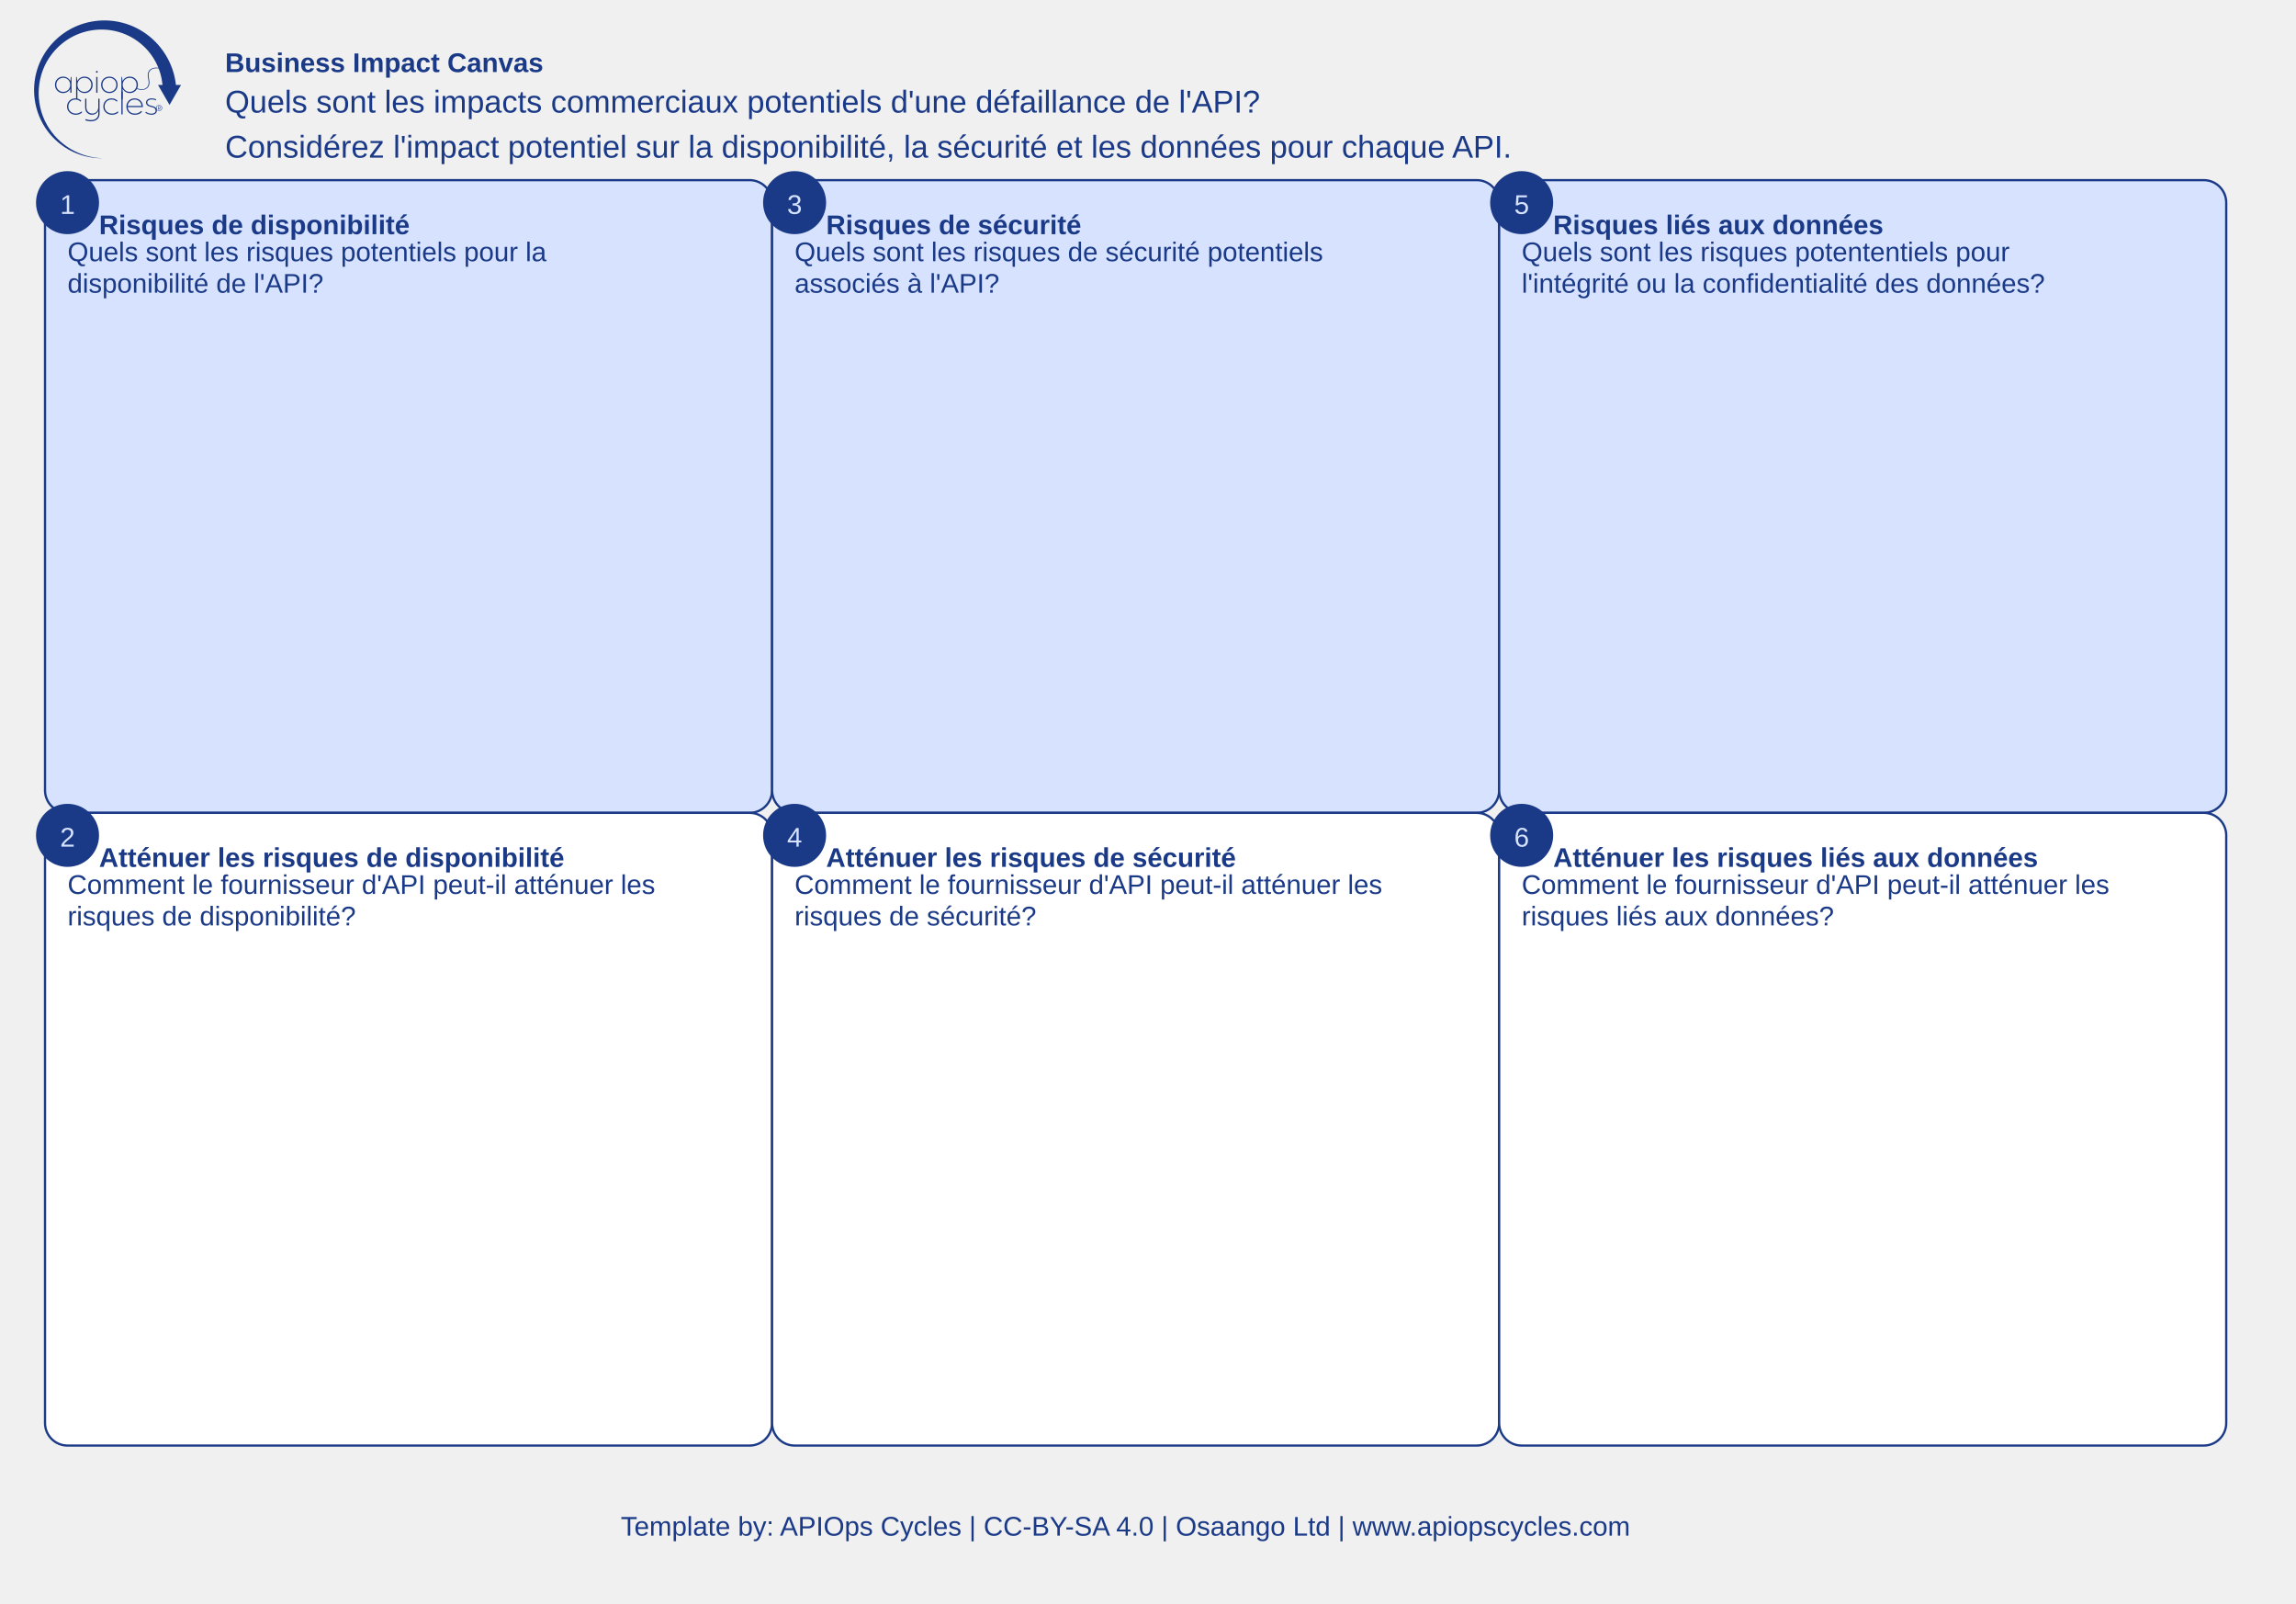
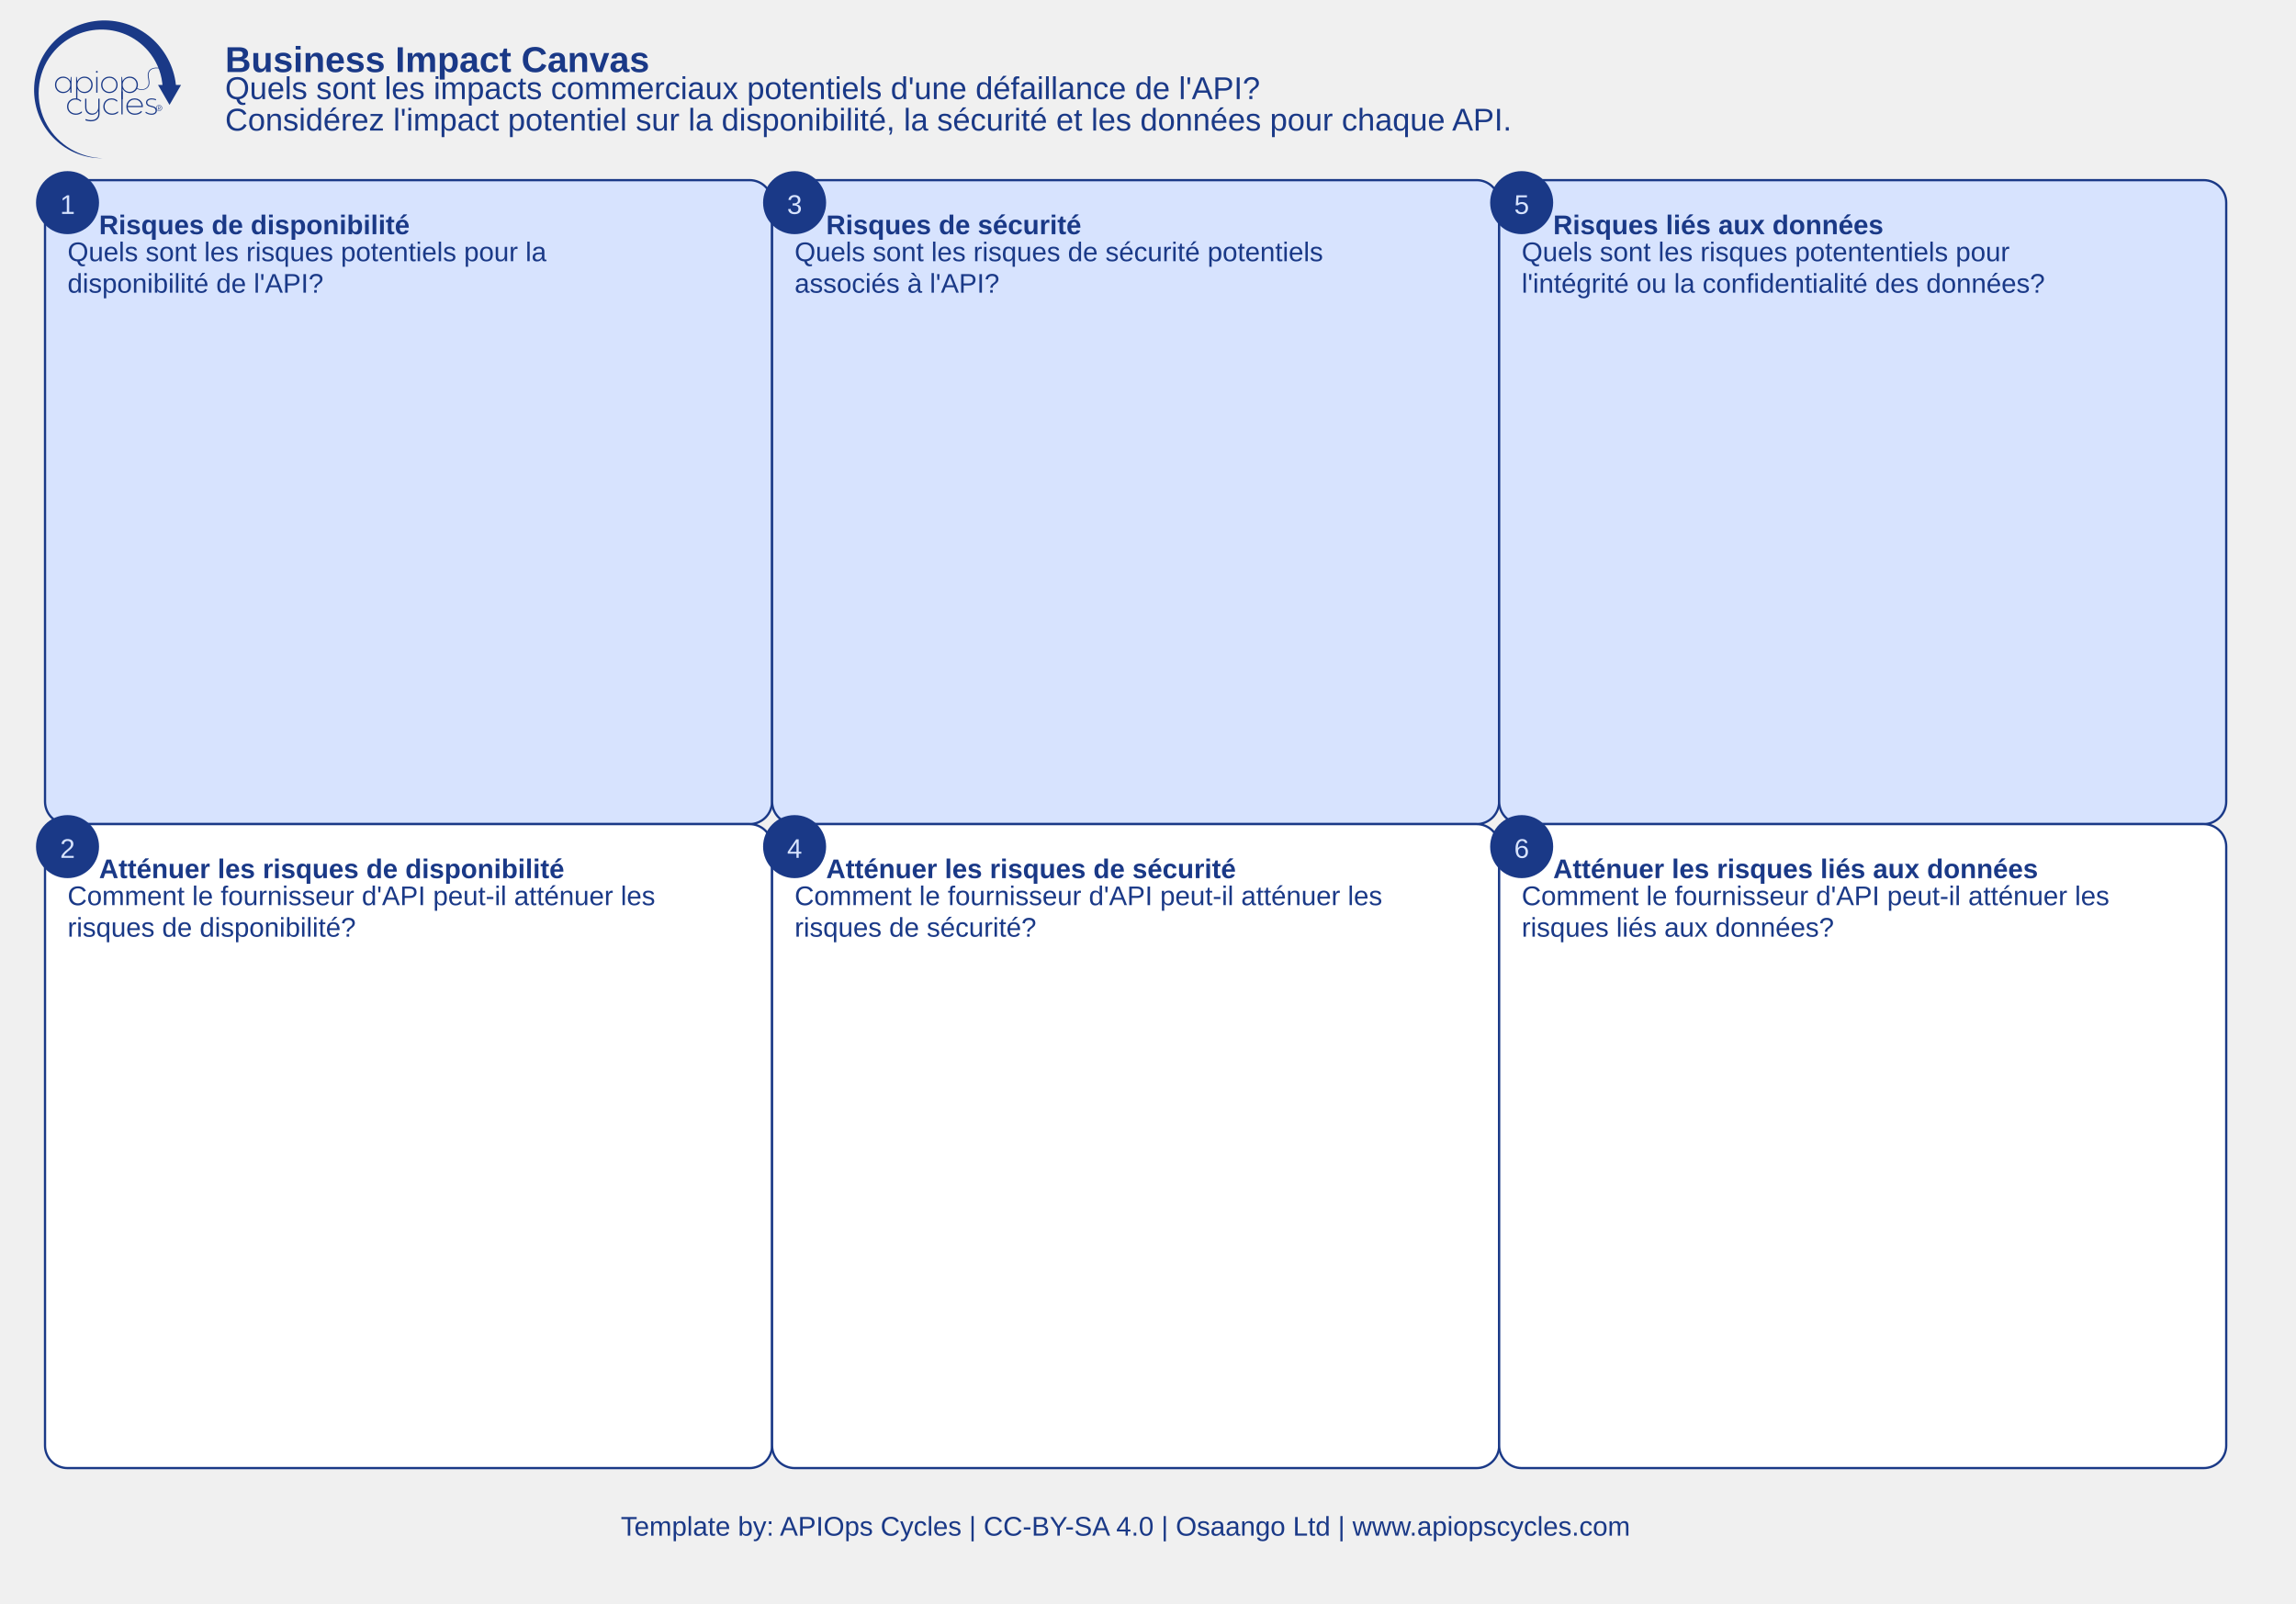
- <svg xmlns="http://www.w3.org/2000/svg" width="1020" height="712" font-family="Arial, sans-serif" font-size="12" style="background-color: #f5f5ff">
+ <svg xmlns="http://www.w3.org/2000/svg" width="1020" height="712" font-family="Arial, sans-serif" font-size="12" style="background-color: #f8fafc">
  <defs>
    <filter id="shadow">
      <feDropShadow dx="3" dy="3" stdDeviation="2" flood-color="rgba(0, 0, 0, 0.2)" />
    </filter>
  </defs>
  <g transform="translate(10, 5) scale(0.1,0.1)">
    <svg width="756" zoomAndPan="magnify" viewBox="0 0 567 567" height="756" preserveAspectRatio="xMidYMid meet" version="1.0" id="svg47">
      <defs id="defs5">
        <g id="g1" />
        <clipPath id="ecfbc6fc50">
          <path d="M 0.5 0 L 566.5 0 L 566.5 566 L 0.5 566 Z M 0.5 0 " clip-rule="nonzero" id="path1" />
        </clipPath>
        <clipPath id="4ee1efe14e">
          <path d="M 38 30 L 528.191 30 L 528.191 490 L 38 490 Z M 38 30 " clip-rule="nonzero" id="path2" />
        </clipPath>
        <clipPath id="631ef147b9">
          <path d="M 380 187 L 464 187 L 464 283 L 380 283 Z M 380 187 " clip-rule="nonzero" id="path3" />
        </clipPath>
        <clipPath id="dc9e064c61">
          <path d="M 463.609 187.988 L 458.23 287.418 L 379.734 283.168 L 385.113 183.742 Z M 463.609 187.988 " clip-rule="nonzero" id="path4" />
        </clipPath>
        <clipPath id="06f743e2a4">
          <path d="M 379.477 282.957 L 384.855 183.527 L 463.352 187.773 L 457.973 287.203 Z M 379.477 282.957 " clip-rule="nonzero" id="path5" />
        </clipPath>
      </defs>
      <g clip-path="url(#4ee1efe14e)" id="g8" style="fill:#1a3987;fill-opacity:1">
        <path fill="#ffffff" d="M 116.617 434.637 C 158.09 470.828 212.988 490.789 267.996 489.473 C 191.457 488.059 119.762 445.711 81.969 379.109 C 39.125 305.152 45.559 208.793 98.371 141.828 C 178.516 39.051 332.074 32.734 418.133 131.543 C 443.988 161.492 460.848 199.008 465.605 238.27 C 465.902 240.664 466.145 243.062 466.34 245.465 L 451.488 245.465 L 489.855 311.918 L 528.223 245.465 L 511.156 245.465 C 510.668 240.906 510.059 236.363 509.301 231.844 C 499.641 173.074 467.293 118.582 420.492 81.809 C 314.559 -1.688 159.801 18.852 81.219 129.086 C 13.043 224.371 27.914 357.969 116.617 434.637 " fill-opacity="1" fill-rule="nonzero" id="path8" style="fill:#1a3987;fill-opacity:1" />
      </g>
      <g fill="#ffffff" fill-opacity="1" id="g11" style="fill:#1a3987;fill-opacity:1">
        <g transform="translate(143.5886, 343.5815)" id="g10" style="fill:#1a3987;fill-opacity:1">
          <g id="g9" style="fill:#1a3987;fill-opacity:1">
            <path d="M 34.234 1.172 C 28.742 1.172 23.773 0.016 19.328 -2.297 C 14.879 -4.617 11.363 -7.844 8.781 -11.969 C 6.195 -16.094 4.906 -20.832 4.906 -26.188 C 4.906 -31.551 6.129 -36.273 8.578 -40.359 C 11.035 -44.453 14.32 -47.66 18.438 -49.984 C 22.562 -52.305 27.176 -53.469 32.281 -53.469 C 36.207 -53.469 39.938 -52.781 43.469 -51.406 C 47 -50.031 49.973 -47.938 52.391 -45.125 L 49.547 -42.391 C 47.516 -44.672 45.039 -46.43 42.125 -47.672 C 39.219 -48.922 35.938 -49.547 32.281 -49.547 C 28.031 -49.547 24.141 -48.562 20.609 -46.594 C 17.078 -44.633 14.281 -41.906 12.219 -38.406 C 10.156 -34.906 9.125 -30.832 9.125 -26.188 C 9.125 -21.613 10.234 -17.562 12.453 -14.031 C 14.68 -10.5 17.691 -7.734 21.484 -5.734 C 25.273 -3.742 29.523 -2.75 34.234 -2.75 C 38.098 -2.75 41.629 -3.453 44.828 -4.859 C 48.035 -6.266 51.176 -8.113 54.25 -10.406 L 54.25 -5.594 C 51.438 -3.438 48.363 -1.77 45.031 -0.594 C 41.695 0.582 38.098 1.172 34.234 1.172 Z M 34.234 1.172 " id="path9" style="fill:#1a3987;fill-opacity:1" />
          </g>
        </g>
      </g>
      <g fill="#ffffff" fill-opacity="1" id="g14" style="fill:#1a3987;fill-opacity:1">
        <g transform="translate(200.9774, 343.5815)" id="g13" style="fill:#1a3987;fill-opacity:1">
          <g id="g12" style="fill:#1a3987;fill-opacity:1">
            <path d="M 26.688 23.156 C 24.988 23.156 23.039 22.988 20.844 22.656 C 18.656 22.332 16.461 21.91 14.266 21.391 C 12.078 20.867 10.102 20.312 8.344 19.719 L 9.422 15.594 C 11.973 16.582 14.848 17.398 18.047 18.047 C 21.254 18.703 24.164 19.031 26.781 19.031 C 31.289 19.031 35.41 18.312 39.141 16.875 C 42.867 15.438 45.859 13.113 48.109 9.906 C 50.367 6.707 51.5 2.52 51.5 -2.656 L 51.5 -11.281 L 51.016 -11.281 C 49.055 -7.488 46.273 -4.461 42.672 -2.203 C 39.078 0.047 35.086 1.172 30.703 1.172 C 26.191 1.172 22.203 0.16 18.734 -1.859 C 15.273 -3.891 12.562 -6.77 10.594 -10.5 C 8.633 -14.227 7.656 -18.645 7.656 -23.75 L 7.656 -52.391 L 11.875 -52.391 L 11.875 -23.844 C 11.875 -19.52 12.723 -15.789 14.422 -12.656 C 16.117 -9.52 18.473 -7.098 21.484 -5.391 C 24.492 -3.691 27.895 -2.844 31.688 -2.844 C 35.352 -2.844 38.688 -3.738 41.688 -5.531 C 44.695 -7.332 47.082 -9.801 48.844 -12.938 C 50.613 -16.082 51.5 -19.719 51.5 -23.844 L 51.5 -52.391 L 55.719 -52.391 L 55.719 -2.656 C 55.719 3.301 54.395 8.191 51.75 12.016 C 49.102 15.848 45.586 18.66 41.203 20.453 C 36.816 22.254 31.977 23.156 26.688 23.156 Z M 26.688 23.156 " id="path11" style="fill:#1a3987;fill-opacity:1" />
          </g>
        </g>
      </g>
      <g fill="#ffffff" fill-opacity="1" id="g17" style="fill:#1a3987;fill-opacity:1">
        <g transform="translate(264.3502, 343.5815)" id="g16" style="fill:#1a3987;fill-opacity:1">
          <g id="g15" style="fill:#1a3987;fill-opacity:1">
            <path d="M 34.234 1.172 C 28.742 1.172 23.773 0.016 19.328 -2.297 C 14.879 -4.617 11.363 -7.844 8.781 -11.969 C 6.195 -16.094 4.906 -20.832 4.906 -26.188 C 4.906 -31.551 6.129 -36.273 8.578 -40.359 C 11.035 -44.453 14.32 -47.66 18.438 -49.984 C 22.562 -52.305 27.176 -53.469 32.281 -53.469 C 36.207 -53.469 39.938 -52.781 43.469 -51.406 C 47 -50.031 49.973 -47.938 52.391 -45.125 L 49.547 -42.391 C 47.516 -44.672 45.039 -46.43 42.125 -47.672 C 39.219 -48.922 35.938 -49.547 32.281 -49.547 C 28.031 -49.547 24.141 -48.562 20.609 -46.594 C 17.078 -44.633 14.281 -41.906 12.219 -38.406 C 10.156 -34.906 9.125 -30.832 9.125 -26.188 C 9.125 -21.613 10.234 -17.562 12.453 -14.031 C 14.68 -10.5 17.691 -7.734 21.484 -5.734 C 25.273 -3.742 29.523 -2.75 34.234 -2.75 C 38.098 -2.75 41.629 -3.453 44.828 -4.859 C 48.035 -6.266 51.176 -8.113 54.25 -10.406 L 54.25 -5.594 C 51.438 -3.438 48.363 -1.77 45.031 -0.594 C 41.695 0.582 38.098 1.172 34.234 1.172 Z M 34.234 1.172 " id="path14" style="fill:#1a3987;fill-opacity:1" />
          </g>
        </g>
      </g>
      <g fill="#ffffff" fill-opacity="1" id="g20" style="fill:#1a3987;fill-opacity:1">
        <g transform="translate(321.739, 343.5815)" id="g19" style="fill:#1a3987;fill-opacity:1">
          <g id="g18" style="fill:#1a3987;fill-opacity:1">
            <path d="M 7.656 0 L 7.656 -76.422 L 11.875 -76.422 L 11.875 0 Z M 7.656 0 " id="path17" style="fill:#1a3987;fill-opacity:1" />
          </g>
        </g>
      </g>
      <g fill="#ffffff" fill-opacity="1" id="g23" style="fill:#1a3987;fill-opacity:1">
        <g transform="translate(341.261, 343.5815)" id="g22" style="fill:#1a3987;fill-opacity:1">
          <g id="g21" style="fill:#1a3987;fill-opacity:1">
            <path d="M 33.266 1.172 C 27.566 1.172 22.594 0.016 18.344 -2.297 C 14.094 -4.617 10.789 -7.844 8.438 -11.969 C 6.082 -16.094 4.906 -20.832 4.906 -26.188 C 4.906 -31.551 6.129 -36.273 8.578 -40.359 C 11.035 -44.453 14.32 -47.66 18.438 -49.984 C 22.562 -52.305 27.176 -53.469 32.281 -53.469 C 37.383 -53.469 42.008 -52.305 46.156 -49.984 C 50.312 -47.66 53.598 -44.453 56.016 -40.359 C 58.441 -36.273 59.656 -31.551 59.656 -26.188 L 59.656 -24.328 L 9.219 -24.328 C 9.477 -20.078 10.641 -16.316 12.703 -13.047 C 14.766 -9.773 17.547 -7.238 21.047 -5.438 C 24.547 -3.645 28.617 -2.75 33.266 -2.75 C 37.316 -2.75 41.172 -3.5 44.828 -5 C 48.492 -6.508 51.602 -8.766 54.156 -11.766 L 56.906 -8.531 C 53.895 -5.133 50.328 -2.664 46.203 -1.125 C 42.086 0.406 37.773 1.172 33.266 1.172 Z M 9.219 -28.156 L 55.328 -28.156 C 55.066 -32.406 53.875 -36.133 51.75 -39.344 C 49.625 -42.551 46.875 -45.051 43.5 -46.844 C 40.133 -48.645 36.395 -49.547 32.281 -49.547 C 28.219 -49.547 24.504 -48.645 21.141 -46.844 C 17.773 -45.051 15.031 -42.551 12.906 -39.344 C 10.781 -36.133 9.551 -32.406 9.219 -28.156 Z M 9.219 -28.156 " id="path20" style="fill:#1a3987;fill-opacity:1" />
          </g>
        </g>
      </g>
      <g fill="#ffffff" fill-opacity="1" id="g26" style="fill:#1a3987;fill-opacity:1">
        <g transform="translate(405.8111, 343.5815)" id="g25" style="fill:#1a3987;fill-opacity:1">
          <g id="g24" style="fill:#1a3987;fill-opacity:1">
            <path d="M 24.328 1.172 C 20.211 1.172 16.367 0.52 12.797 -0.781 C 9.234 -2.094 6.145 -3.695 3.531 -5.594 L 5.203 -9.031 C 7.492 -7.195 10.27 -5.641 13.531 -4.359 C 16.801 -3.086 20.336 -2.453 24.141 -2.453 C 28.316 -2.453 31.613 -3.383 34.031 -5.25 C 36.457 -7.113 37.672 -9.516 37.672 -12.453 C 37.672 -15.535 36.656 -18.07 34.625 -20.062 C 32.602 -22.062 28.711 -23.648 22.953 -24.828 C 16.68 -26.129 12.234 -28.07 9.609 -30.656 C 6.992 -33.238 5.688 -36.426 5.688 -40.219 C 5.688 -42.645 6.453 -44.852 7.984 -46.844 C 9.523 -48.844 11.672 -50.445 14.422 -51.656 C 17.172 -52.863 20.375 -53.469 24.031 -53.469 C 27.102 -53.469 29.832 -53.207 32.219 -52.688 C 34.613 -52.164 36.859 -51.508 38.953 -50.719 L 38.953 -46.797 C 36.984 -47.648 34.77 -48.367 32.312 -48.953 C 29.863 -49.547 27.07 -49.844 23.938 -49.844 C 19.75 -49.844 16.363 -48.895 13.781 -47 C 11.195 -45.102 9.906 -42.844 9.906 -40.219 C 9.906 -38.457 10.312 -36.836 11.125 -35.359 C 11.945 -33.891 13.406 -32.582 15.5 -31.438 C 17.594 -30.301 20.602 -29.305 24.531 -28.453 C 30.938 -27.078 35.43 -25.098 38.016 -22.516 C 40.598 -19.93 41.891 -16.613 41.891 -12.562 C 41.891 -8.633 40.301 -5.363 37.125 -2.75 C 33.957 -0.133 29.691 1.172 24.328 1.172 Z M 24.328 1.172 " id="path23" style="fill:#1a3987;fill-opacity:1" />
          </g>
        </g>
      </g>
      <g fill="#ffffff" fill-opacity="1" id="g29" style="fill:#1a3987;fill-opacity:1">
        <g transform="translate(103.1736,271.3029)" id="g28" style="fill:#1a3987;fill-opacity:1">
          <g id="g27" style="fill:#1a3987;fill-opacity:1">
            <path d="m 31.969,1.188 c -4.98,0 -9.508,-1.164 -13.578,-3.484 -4.062,-2.332 -7.293,-5.566 -9.688,-9.703 -2.398,-4.133 -3.594,-8.891 -3.594,-14.266 0,-5.375 1.195,-10.109 3.594,-14.203 2.395,-4.102 5.625,-7.316 9.688,-9.641 4.07,-2.332 8.598,-3.5 13.578,-3.5 5.188,0 9.875,1.262 14.062,3.781 4.195,2.523 7.414,5.98 9.656,10.375 h 0.578 L 57.844,-52.531 h 2.266 V 0 H 55.875 V -12.297 H 55.281 C 52.988,-8.098 49.789,-4.801 45.688,-2.406 41.594,-0.008 37.02,1.188 31.969,1.188 Z M 32.562,-2.75 c 4.332,0 8.25,-1 11.75,-3 3.508,-2 6.297,-4.77 8.359,-8.312 2.07,-3.539 3.109,-7.609 3.109,-12.203 0,-4.656 -1.039,-8.738 -3.109,-12.25 -2.062,-3.508 -4.852,-6.242 -8.359,-8.203 -3.5,-1.969 -7.418,-2.953 -11.75,-2.953 -4.262,0 -8.148,0.984 -11.656,2.953 -3.512,1.961 -6.32,4.695 -8.422,8.203 -2.094,3.512 -3.141,7.594 -3.141,12.25 0,4.594 1.031,8.664 3.094,12.203 2.07,3.543 4.879,6.312 8.422,8.312 3.539,2 7.441,3 11.703,3 z m 0,0" id="path26" style="fill:#1a3987;fill-opacity:1" />
          </g>
        </g>
      </g>
      <g fill="#ffffff" fill-opacity="1" id="g32" style="fill:#1a3987;fill-opacity:1">
        <g transform="translate(170.9521,271.3029)" id="g31" style="fill:#1a3987;fill-opacity:1">
          <g id="g30" style="fill:#1a3987;fill-opacity:1">
            <path d="M 7.672,21.734 V -52.531 H 9.938 l 1.578,13.078 H 12 c 2.289,-4.395 5.535,-7.852 9.734,-10.375 4.195,-2.52 8.891,-3.781 14.078,-3.781 4.977,0 9.5,1.168 13.562,3.5 4.07,2.324 7.305,5.539 9.703,9.641 2.395,4.094 3.594,8.828 3.594,14.203 0,5.375 -1.199,10.133 -3.594,14.266 C 56.68,-7.863 53.445,-4.629 49.375,-2.297 45.312,0.023 40.789,1.188 35.812,1.188 30.82,1.188 26.258,-0.008 22.125,-2.406 18,-4.801 14.789,-8.066 12.5,-12.203 h -0.594 v 33.938 z M 35.219,-2.75 c 4.258,0 8.145,-1 11.656,-3 3.508,-2 6.297,-4.77 8.359,-8.312 2.07,-3.539 3.109,-7.609 3.109,-12.203 0,-4.656 -1.039,-8.738 -3.109,-12.25 -2.062,-3.508 -4.852,-6.242 -8.359,-8.203 -3.512,-1.969 -7.398,-2.953 -11.656,-2.953 -4.262,0 -8.164,0.984 -11.703,2.953 -3.543,1.961 -6.352,4.695 -8.422,8.203 -2.062,3.512 -3.094,7.594 -3.094,12.25 0,4.594 1.031,8.664 3.094,12.203 2.07,3.543 4.879,6.312 8.422,8.312 3.539,2 7.441,3 11.703,3 z m 0,0" id="path29" style="fill:#1a3987;fill-opacity:1" />
          </g>
        </g>
      </g>
      <g fill="#ffffff" fill-opacity="1" id="g35" style="fill:#1a3987;fill-opacity:1">
        <g transform="translate(238.2387, 271.3029)" id="g34" style="fill:#1a3987;fill-opacity:1">
          <g id="g33" style="fill:#1a3987;fill-opacity:1">
            <path d="M 9.438 -66.406 C 8.594 -66.406 7.859 -66.711 7.234 -67.328 C 6.609 -67.953 6.297 -68.691 6.297 -69.547 C 6.297 -70.398 6.609 -71.117 7.234 -71.703 C 7.859 -72.297 8.594 -72.594 9.438 -72.594 C 10.289 -72.594 11.016 -72.297 11.609 -71.703 C 12.203 -71.117 12.5 -70.398 12.5 -69.547 C 12.5 -68.691 12.203 -67.953 11.609 -67.328 C 11.016 -66.711 10.289 -66.406 9.438 -66.406 Z M 7.281 0 L 7.281 -52.531 L 11.609 -52.531 L 11.609 0 Z M 7.281 0 " id="path32" style="fill:#1a3987;fill-opacity:1" />
          </g>
        </g>
      </g>
      <g fill="#ffffff" fill-opacity="1" id="g38" style="fill:#1a3987;fill-opacity:1">
        <g transform="translate(257.0278,271.3029)" id="g37" style="fill:#1a3987;fill-opacity:1">
          <g id="g36" style="fill:#1a3987;fill-opacity:1">
            <path d="m 32.359,1.188 c -5.117,0 -9.742,-1.164 -13.875,-3.484 -4.125,-2.332 -7.418,-5.566 -9.875,-9.703 -2.461,-4.133 -3.688,-8.891 -3.688,-14.266 0,-5.375 1.227,-10.109 3.688,-14.203 2.457,-4.102 5.75,-7.316 9.875,-9.641 4.133,-2.332 8.758,-3.5 13.875,-3.5 5.113,0 9.738,1.168 13.875,3.5 4.133,2.324 7.43,5.539 9.891,9.641 2.457,4.094 3.688,8.828 3.688,14.203 0,5.375 -1.23,10.133 -3.688,14.266 -2.461,4.137 -5.758,7.371 -9.891,9.703 -4.137,2.32 -8.762,3.484 -13.875,3.484 z m 0,-3.938 c 4.332,0 8.254,-1 11.766,-3 3.508,-2 6.297,-4.77 8.359,-8.312 2.062,-3.539 3.094,-7.609 3.094,-12.203 0,-4.656 -1.031,-8.738 -3.094,-12.25 -2.062,-3.508 -4.852,-6.242 -8.359,-8.203 -3.512,-1.969 -7.434,-2.953 -11.766,-2.953 -4.262,0 -8.164,0.984 -11.703,2.953 -3.543,1.961 -6.344,4.695 -8.406,8.203 -2.062,3.512 -3.094,7.594 -3.094,12.25 0,4.594 1.031,8.664 3.094,12.203 2.062,3.543 4.863,6.312 8.406,8.312 3.539,2 7.441,3 11.703,3 z m 0,0" id="path35" style="fill:#1a3987;fill-opacity:1" />
          </g>
        </g>
      </g>
      <g fill="#ffffff" fill-opacity="1" id="g41" style="fill:#1a3987;fill-opacity:1">
        <g transform="translate(321.7568,271.3029)" id="g40" style="fill:#1a3987;fill-opacity:1">
          <g id="g39" style="fill:#1a3987;fill-opacity:1">
            <path d="M 7.672,21.734 V -52.531 H 9.938 l 1.578,13.078 H 12 c 2.289,-4.395 5.535,-7.852 9.734,-10.375 4.195,-2.52 8.891,-3.781 14.078,-3.781 4.977,0 9.5,1.168 13.562,3.5 4.07,2.324 7.305,5.539 9.703,9.641 2.395,4.094 3.594,8.828 3.594,14.203 0,5.375 -1.199,10.133 -3.594,14.266 C 56.68,-7.863 53.445,-4.629 49.375,-2.297 45.312,0.023 40.789,1.188 35.812,1.188 30.82,1.188 26.258,-0.008 22.125,-2.406 18,-4.801 14.789,-8.066 12.5,-12.203 h -0.594 v 33.938 z M 35.219,-2.75 c 4.258,0 8.145,-1 11.656,-3 3.508,-2 6.297,-4.77 8.359,-8.312 2.07,-3.539 3.109,-7.609 3.109,-12.203 0,-4.656 -1.039,-8.738 -3.109,-12.25 -2.062,-3.508 -4.852,-6.242 -8.359,-8.203 -3.512,-1.969 -7.398,-2.953 -11.656,-2.953 -4.262,0 -8.164,0.984 -11.703,2.953 -3.543,1.961 -6.352,4.695 -8.422,8.203 -2.062,3.512 -3.094,7.594 -3.094,12.25 0,4.594 1.031,8.664 3.094,12.203 2.07,3.543 4.879,6.312 8.422,8.312 3.539,2 7.441,3 11.703,3 z m 0,0" id="path38" style="fill:#1a3987;fill-opacity:1" />
          </g>
        </g>
      </g>
      <g fill="#ffffff" fill-opacity="1" id="g44" style="fill:#1a3987;fill-opacity:1">
        <g transform="translate(443.0016, 344.7426)" id="g43" style="fill:#1a3987;fill-opacity:1">
          <g id="g42" style="fill:#1a3987;fill-opacity:1">
            <path d="M 12.016 -12.578 C 10.18 -12.578 8.504 -13.008 6.984 -13.875 C 5.461 -14.75 4.242 -15.93 3.328 -17.422 C 2.41 -18.91 1.953 -20.602 1.953 -22.5 C 1.953 -24.426 2.41 -26.133 3.328 -27.625 C 4.242 -29.113 5.461 -30.289 6.984 -31.156 C 8.504 -32.031 10.18 -32.469 12.016 -32.469 C 13.879 -32.469 15.586 -32.031 17.141 -31.156 C 18.691 -30.289 19.926 -29.113 20.844 -27.625 C 21.758 -26.133 22.219 -24.426 22.219 -22.5 C 22.219 -20.602 21.758 -18.91 20.844 -17.422 C 19.926 -15.93 18.691 -14.75 17.141 -13.875 C 15.586 -13.008 13.879 -12.578 12.016 -12.578 Z M 12.016 -13.922 C 13.691 -13.922 15.172 -14.285 16.453 -15.016 C 17.742 -15.742 18.766 -16.754 19.516 -18.047 C 20.266 -19.336 20.641 -20.82 20.641 -22.5 C 20.641 -24.207 20.266 -25.703 19.516 -26.984 C 18.766 -28.273 17.742 -29.285 16.453 -30.016 C 15.172 -30.742 13.691 -31.109 12.016 -31.109 C 10.398 -31.109 8.957 -30.742 7.688 -30.016 C 6.414 -29.285 5.414 -28.273 4.688 -26.984 C 3.957 -25.703 3.594 -24.207 3.594 -22.5 C 3.594 -20.82 3.957 -19.336 4.688 -18.047 C 5.414 -16.754 6.414 -15.742 7.688 -15.016 C 8.957 -14.285 10.398 -13.922 12.016 -13.922 Z M 8.578 -16.859 L 8.578 -28.312 L 11.547 -28.312 C 13.285 -28.312 14.539 -27.879 15.312 -27.016 C 16.094 -26.148 16.484 -25.109 16.484 -23.891 C 16.484 -23.086 16.281 -22.352 15.875 -21.688 C 15.477 -21.02 14.875 -20.516 14.062 -20.172 L 16.484 -16.859 L 14.672 -16.859 L 12.578 -19.75 L 10.109 -19.75 L 10.109 -16.859 Z M 10.109 -20.906 L 11.453 -20.906 C 12.766 -20.906 13.664 -21.188 14.156 -21.75 C 14.656 -22.312 14.906 -23.023 14.906 -23.891 C 14.906 -24.797 14.656 -25.551 14.156 -26.156 C 13.664 -26.758 12.766 -27.062 11.453 -27.062 L 10.109 -27.062 Z M 10.109 -20.906 " id="path41" style="fill:#1a3987;fill-opacity:1" />
          </g>
        </g>
      </g>
      <g clip-path="url(#631ef147b9)" id="g47" transform="matrix(0.9917124,0,0,0.7826673,3.840058,40.77719)" style="fill:#1a3987;fill-opacity:1">
        <g clip-path="url(#dc9e064c61)" id="g46" style="fill:#1a3987;fill-opacity:1">
          <g clip-path="url(#06f743e2a4)" id="g45" style="fill:#1a3987;fill-opacity:1">
            <path fill="#ffffff" d="m 380.312,275.602 c -0.469,0.598 -0.363,1.461 0.23,1.93 5.379,4.219 12.348,6.117 19.121,5.199 6.773,-0.918 12.988,-4.594 17.051,-10.094 4.625,-6.254 6.59,-14.914 5.836,-25.734 -0.27,-3.887 -0.832,-7.789 -1.375,-11.559 -0.668,-4.652 -1.359,-9.465 -1.492,-14.203 -0.188,-6.918 0.91,-16.555 7.211,-23.152 3.93,-4.113 9.719,-6.754 16.297,-7.43 5.484,-0.566 11.523,0.164 18.465,2.23 0.727,0.215 1.492,-0.199 1.707,-0.926 0.031,-0.105 0.051,-0.211 0.059,-0.32 0.031,-0.617 -0.359,-1.203 -0.98,-1.387 -7.297,-2.172 -13.684,-2.934 -19.531,-2.332 -7.23,0.746 -13.621,3.68 -18,8.266 -6.957,7.281 -8.176,17.684 -7.973,25.129 0.133,4.895 0.84,9.785 1.52,14.516 0.535,3.723 1.09,7.57 1.352,11.359 0.707,10.148 -1.078,18.195 -5.301,23.91 -3.57,4.832 -9.258,8.199 -15.211,9.004 -5.953,0.805 -12.328,-0.93 -17.055,-4.637 -0.598,-0.469 -1.461,-0.367 -1.93,0.23 z m 0,0" fill-opacity="1" fill-rule="nonzero" id="path44" style="fill:#1a3987;fill-opacity:1" />
          </g>
        </g>
      </g>
    </svg>
  </g>
-   <text x="100" y="32" font-weight="bold" fill="#1a3987">Business Impact Canvas</text>
-   <text x="100" y="50" text-anchor="start" font-family="Arial, sans-serif" font-size="14" fill="#1a3987">Quels sont les impacts commerciaux potentiels d'une défaillance de l'API?</text>
-   <text x="100" y="70" text-anchor="start" font-family="Arial, sans-serif" font-size="14" fill="#1a3987">Considérez l'impact potentiel sur la disponibilité, la sécurité et les données pour chaque API.</text>
-   <rect x="20" y="80" width="323" height="281" fill="#d7e3fe" stroke="#1a3987" rx="10" ry="10" />
+   <text x="100" y="32" text-anchor="start" font-family="Arial, sans-serif" font-size="16" fill="#1a3987" font-weight="bold">
+     <tspan>Business Impact Canvas</tspan>
+   </text>
+   <text x="100" y="44" text-anchor="start" font-family="Arial, sans-serif" font-size="14" fill="#1a3987">
+     <tspan>Quels sont les impacts commerciaux potentiels d'une défaillance de l'API?</tspan>
+   </text>
+   <text x="100" y="58" text-anchor="start" font-family="Arial, sans-serif" font-size="14" fill="#1a3987">
+     <tspan>Considérez l'impact potentiel sur la disponibilité, la sécurité et les données pour chaque API.</tspan>
+   </text>
+   <rect x="20" y="80" width="323" height="286" fill="#d7e3fe" stroke="#1a3987" rx="10" ry="10" />
  <circle cx="30" cy="90" r="14" fill="#1a3987" />
  <text x="30" y="95" text-anchor="middle" font-family="Arial, sans-serif" font-size="12" fill="#d7e3fe">1</text>
-   <text x="44" y="104" font-weight="bold" fill="#1a3987">Risques de disponibilité</text>
-   <text x="30" y="116" fill="#1a3987">
+   <text x="44" y="104" text-anchor="start" font-family="Arial, sans-serif" font-size="12" fill="#1a3987" font-weight="bold">
+     <tspan>Risques de disponibilité</tspan>
+   </text>
+   <text x="30" y="116" text-anchor="start" font-family="Arial, sans-serif" font-size="12" fill="#1a3987">
    <tspan>Quels sont les risques potentiels pour la</tspan>
    <tspan x="30" dy="14">disponibilité de l'API?</tspan>
  </text>
-   <rect x="343" y="80" width="323" height="281" fill="#d7e3fe" stroke="#1a3987" rx="10" ry="10" />
+   <rect x="343" y="80" width="323" height="286" fill="#d7e3fe" stroke="#1a3987" rx="10" ry="10" />
  <circle cx="353" cy="90" r="14" fill="#1a3987" />
  <text x="353" y="95" text-anchor="middle" font-family="Arial, sans-serif" font-size="12" fill="#d7e3fe">3</text>
-   <text x="367" y="104" font-weight="bold" fill="#1a3987">Risques de sécurité</text>
-   <text x="353" y="116" fill="#1a3987">
+   <text x="367" y="104" text-anchor="start" font-family="Arial, sans-serif" font-size="12" fill="#1a3987" font-weight="bold">
+     <tspan>Risques de sécurité</tspan>
+   </text>
+   <text x="353" y="116" text-anchor="start" font-family="Arial, sans-serif" font-size="12" fill="#1a3987">
    <tspan>Quels sont les risques de sécurité potentiels</tspan>
    <tspan x="353" dy="14">associés à l'API?</tspan>
  </text>
-   <rect x="666" y="80" width="323" height="281" fill="#d7e3fe" stroke="#1a3987" rx="10" ry="10" />
+   <rect x="666" y="80" width="323" height="286" fill="#d7e3fe" stroke="#1a3987" rx="10" ry="10" />
  <circle cx="676" cy="90" r="14" fill="#1a3987" />
  <text x="676" y="95" text-anchor="middle" font-family="Arial, sans-serif" font-size="12" fill="#d7e3fe">5</text>
-   <text x="690" y="104" font-weight="bold" fill="#1a3987">Risques liés aux données</text>
-   <text x="676" y="116" fill="#1a3987">
+   <text x="690" y="104" text-anchor="start" font-family="Arial, sans-serif" font-size="12" fill="#1a3987" font-weight="bold">
+     <tspan>Risques liés aux données</tspan>
+   </text>
+   <text x="676" y="116" text-anchor="start" font-family="Arial, sans-serif" font-size="12" fill="#1a3987">
    <tspan>Quels sont les risques potententiels pour</tspan>
    <tspan x="676" dy="14">l'intégrité ou la confidentialité des données?</tspan>
  </text>
-   <rect x="20" y="361" width="323" height="281" fill="#ffffff" stroke="#1a3987" rx="10" ry="10" />
-   <circle cx="30" cy="371" r="14" fill="#1a3987" />
-   <text x="30" y="376" text-anchor="middle" font-family="Arial, sans-serif" font-size="12" fill="#d7e3fe">2</text>
-   <text x="44" y="385" font-weight="bold" fill="#1a3987">Atténuer les risques de disponibilité</text>
-   <text x="30" y="397" fill="#1a3987">
+   <rect x="20" y="366" width="323" height="286" fill="#ffffff" stroke="#1a3987" rx="10" ry="10" />
+   <circle cx="30" cy="376" r="14" fill="#1a3987" />
+   <text x="30" y="381" text-anchor="middle" font-family="Arial, sans-serif" font-size="12" fill="#d7e3fe">2</text>
+   <text x="44" y="390" text-anchor="start" font-family="Arial, sans-serif" font-size="12" fill="#1a3987" font-weight="bold">
+     <tspan>Atténuer les risques de disponibilité</tspan>
+   </text>
+   <text x="30" y="402" text-anchor="start" font-family="Arial, sans-serif" font-size="12" fill="#1a3987">
    <tspan>Comment le fournisseur d'API peut-il atténuer les</tspan>
    <tspan x="30" dy="14">risques de disponibilité?</tspan>
  </text>
-   <rect x="343" y="361" width="323" height="281" fill="#ffffff" stroke="#1a3987" rx="10" ry="10" />
-   <circle cx="353" cy="371" r="14" fill="#1a3987" />
-   <text x="353" y="376" text-anchor="middle" font-family="Arial, sans-serif" font-size="12" fill="#d7e3fe">4</text>
-   <text x="367" y="385" font-weight="bold" fill="#1a3987">Atténuer les risques de sécurité</text>
-   <text x="353" y="397" fill="#1a3987">
+   <rect x="343" y="366" width="323" height="286" fill="#ffffff" stroke="#1a3987" rx="10" ry="10" />
+   <circle cx="353" cy="376" r="14" fill="#1a3987" />
+   <text x="353" y="381" text-anchor="middle" font-family="Arial, sans-serif" font-size="12" fill="#d7e3fe">4</text>
+   <text x="367" y="390" text-anchor="start" font-family="Arial, sans-serif" font-size="12" fill="#1a3987" font-weight="bold">
+     <tspan>Atténuer les risques de sécurité</tspan>
+   </text>
+   <text x="353" y="402" text-anchor="start" font-family="Arial, sans-serif" font-size="12" fill="#1a3987">
    <tspan>Comment le fournisseur d'API peut-il atténuer les</tspan>
    <tspan x="353" dy="14">risques de sécurité?</tspan>
  </text>
-   <rect x="666" y="361" width="323" height="281" fill="#ffffff" stroke="#1a3987" rx="10" ry="10" />
-   <circle cx="676" cy="371" r="14" fill="#1a3987" />
-   <text x="676" y="376" text-anchor="middle" font-family="Arial, sans-serif" font-size="12" fill="#d7e3fe">6</text>
-   <text x="690" y="385" font-weight="bold" fill="#1a3987">Atténuer les risques liés aux données</text>
-   <text x="676" y="397" fill="#1a3987">
+   <rect x="666" y="366" width="323" height="286" fill="#ffffff" stroke="#1a3987" rx="10" ry="10" />
+   <circle cx="676" cy="376" r="14" fill="#1a3987" />
+   <text x="676" y="381" text-anchor="middle" font-family="Arial, sans-serif" font-size="12" fill="#d7e3fe">6</text>
+   <text x="690" y="390" text-anchor="start" font-family="Arial, sans-serif" font-size="12" fill="#1a3987" font-weight="bold">
+     <tspan>Atténuer les risques liés aux données</tspan>
+   </text>
+   <text x="676" y="402" text-anchor="start" font-family="Arial, sans-serif" font-size="12" fill="#1a3987">
    <tspan>Comment le fournisseur d'API peut-il atténuer les</tspan>
    <tspan x="676" dy="14">risques liés aux données?</tspan>
  </text>
  <text class="footer" x="500" y="682" text-anchor="middle" font-family="Arial, sans-serif" font-size="12" fill="#1a3987">Template by: APIOps Cycles | CC-BY-SA 4.0 | Osaango Ltd | <a href="http://www.apiopscycles.com" target="_blank">www.apiopscycles.com</a>
  </text>
</svg>
